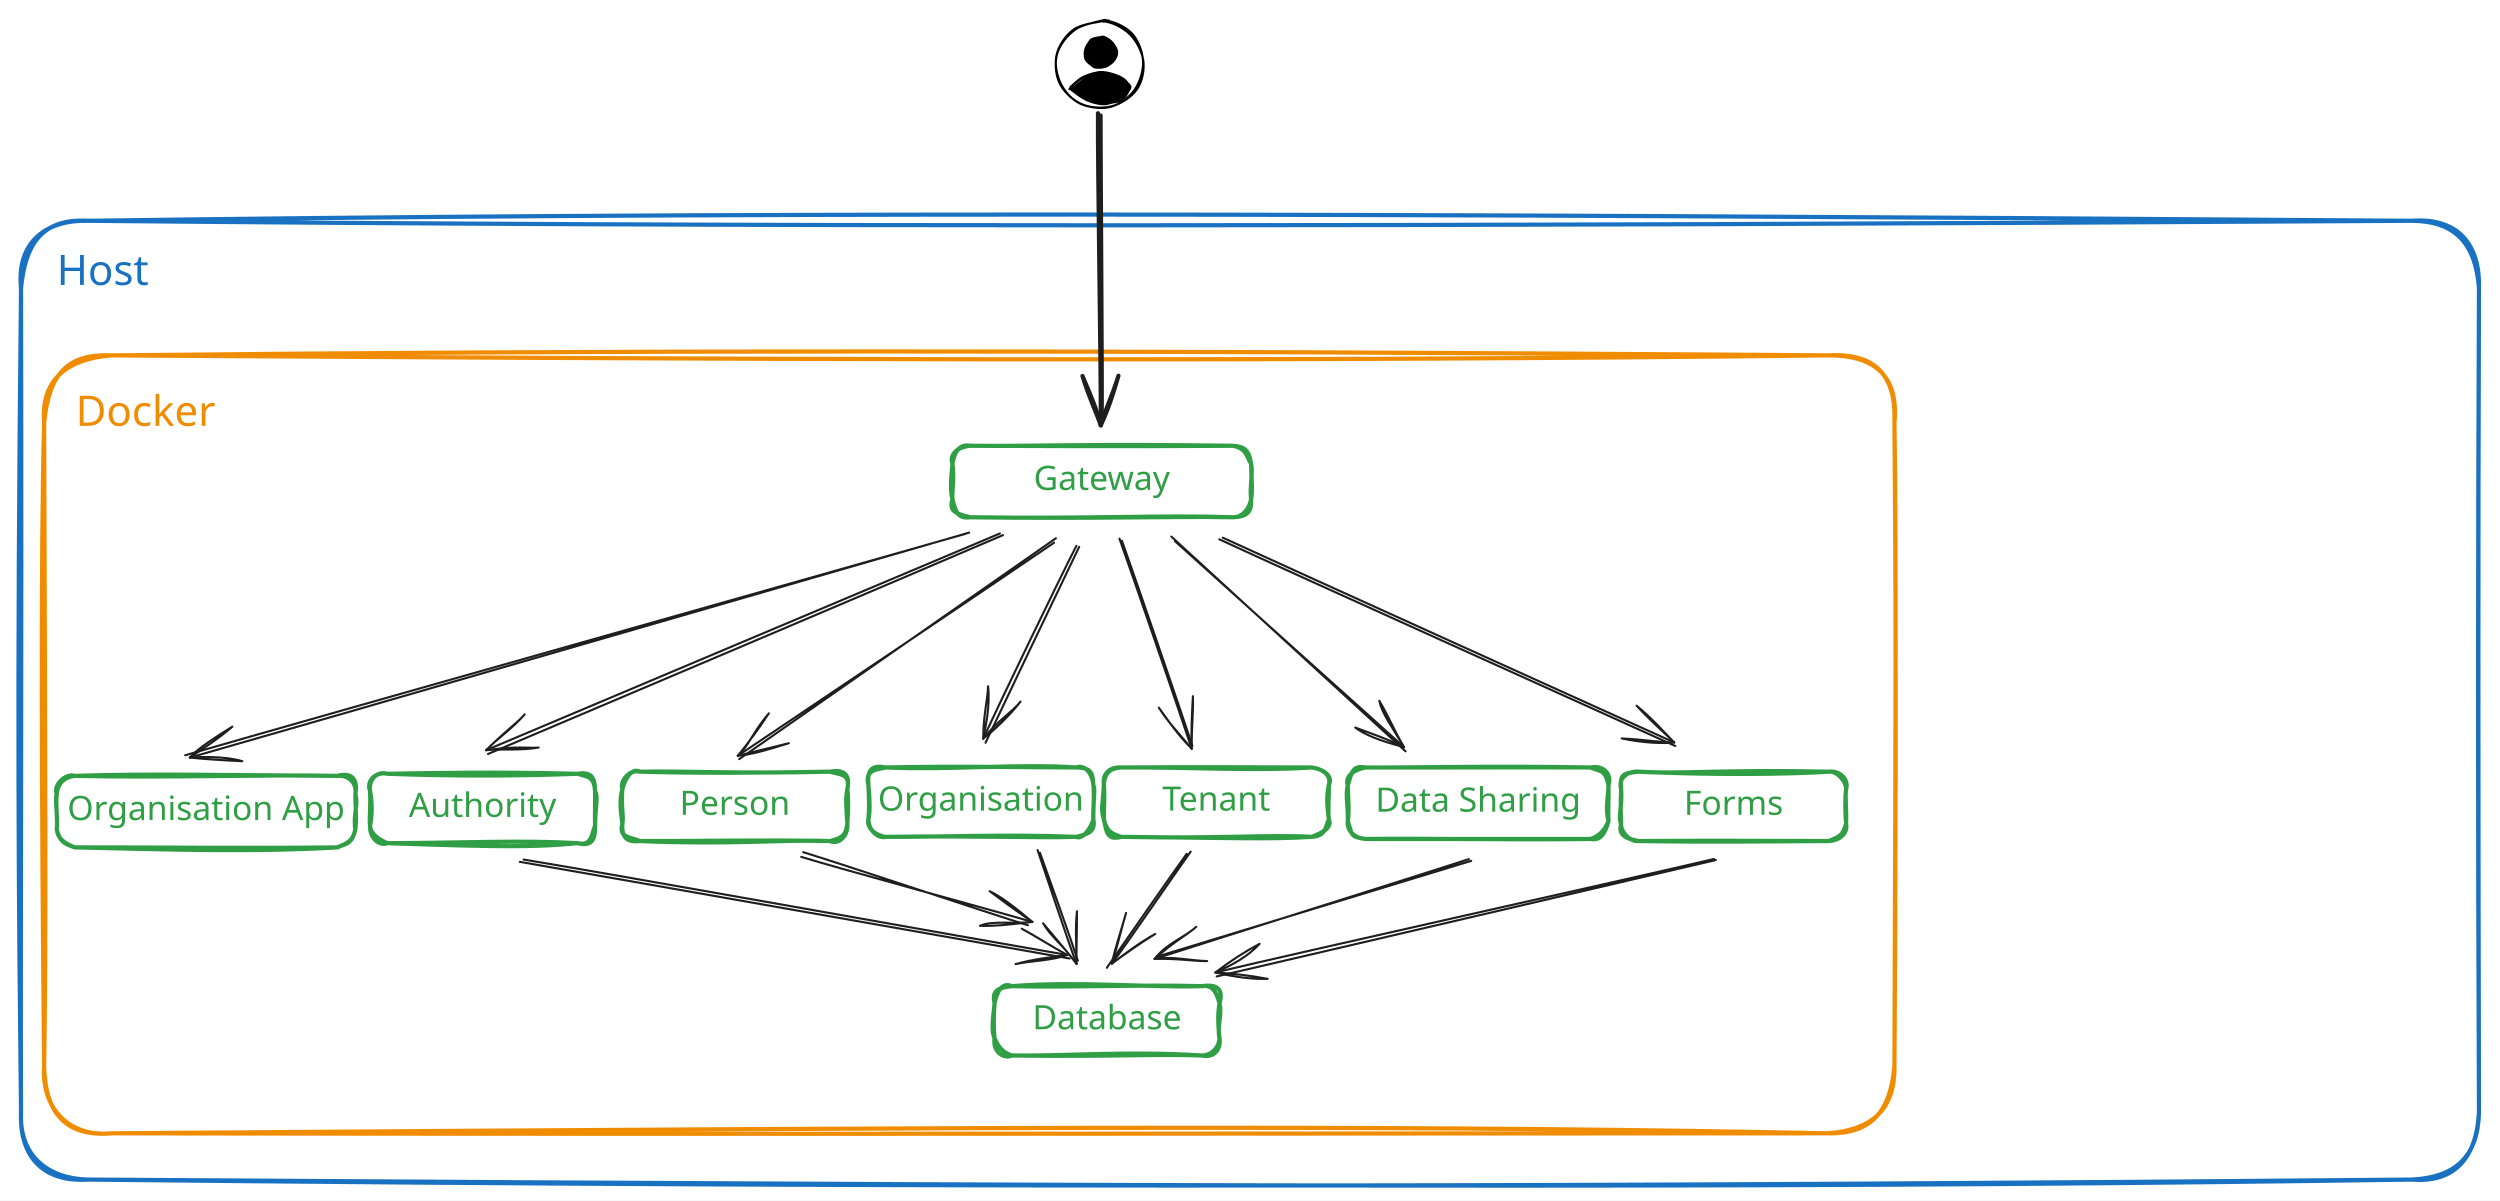
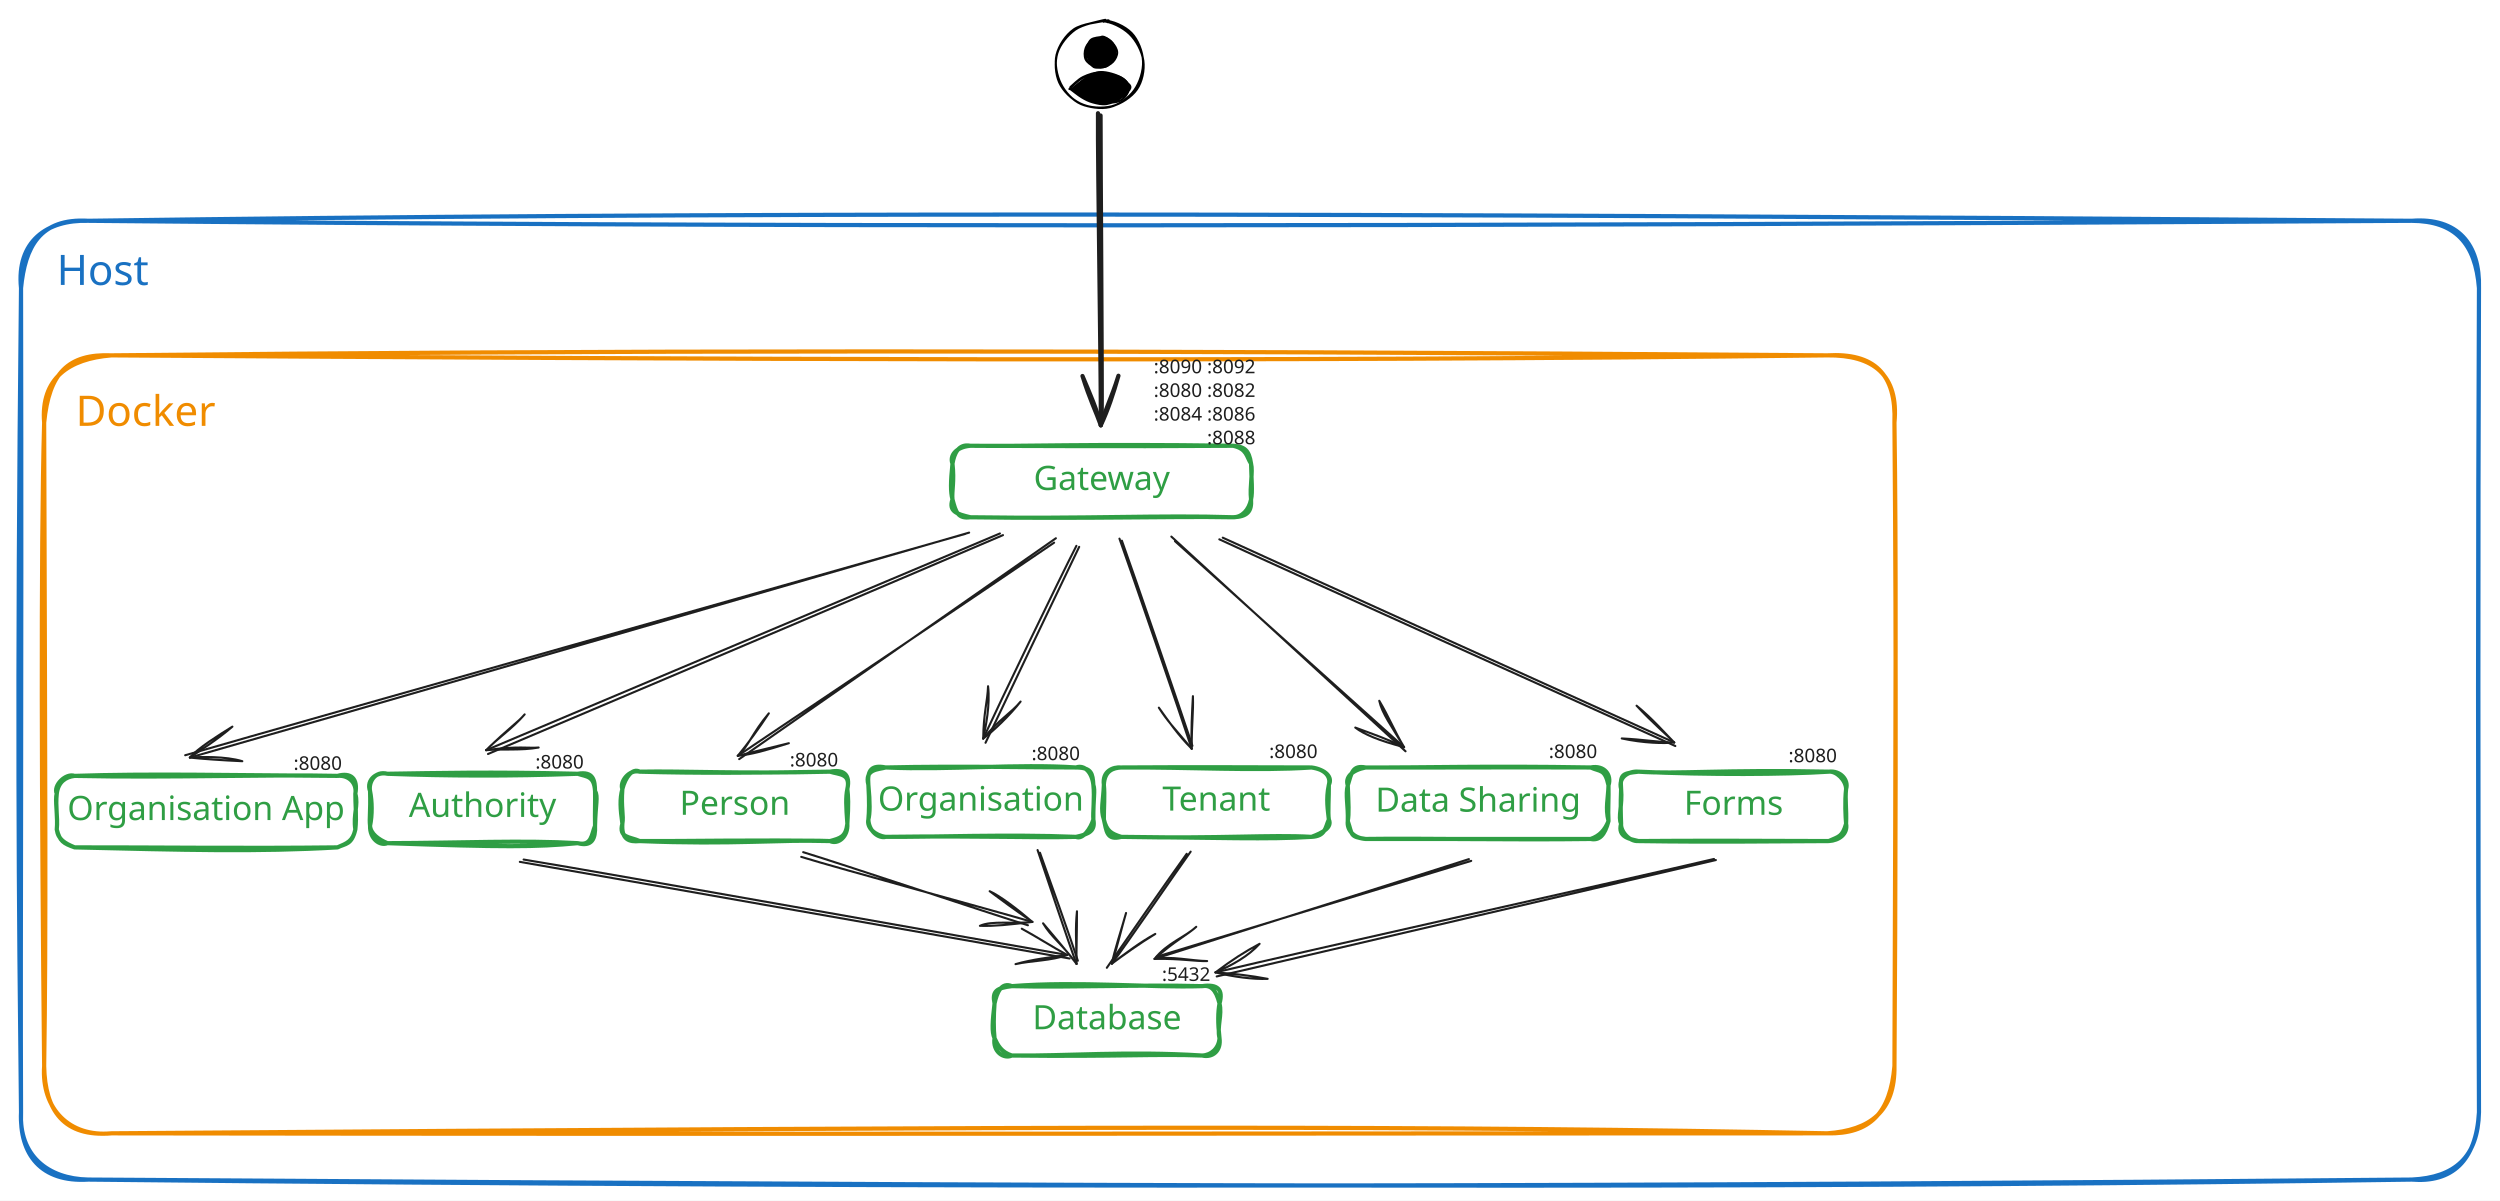
<svg xmlns="http://www.w3.org/2000/svg" version="1.1" viewBox="0 0 1189 571.009" width="1189" height="571.009">
  <defs>
    <style class="style-fonts">
      @font-face {
        font-family: "Virgil";
        src: url("https://excalidraw.com/Virgil.woff2");
      }
      @font-face {
        font-family: "Cascadia";
        src: url("https://excalidraw.com/Cascadia.woff2");
      }
      @font-face {
        font-family: "Assistant";
        src: url("https://excalidraw.com/Assistant-Regular.woff2");
      }
    </style>
  </defs>
  <rect x="0" y="0" width="1189" height="571.009" fill="#ffffff" />
  <g stroke-linecap="round" transform="translate(21 169.0094) rotate(0 440 185)">
    <path d="M32 0 C309.15 1.82, 585.9 3.15, 848 0 M32 0 C263.36 -2.39, 494.51 -2.59, 848 0 M848 0 C870.49 -1.3, 880.91 8.87, 880 32 M848 0 C870.06 -0.27, 882.15 9.33, 880 32 M880 32 C880.87 94.72, 880.6 157.07, 880 338 M880 32 C881 146.58, 880.49 262.46, 880 338 M880 338 C880.33 359.48, 868.48 368.61, 848 370 M880 338 C878.09 360.33, 868.38 370.48, 848 370 M848 370 C611.5 369.96, 376.31 370.53, 32 370 M848 370 C672.03 366.43, 496.47 366.51, 32 370 M32 370 C9.39 371.88, 0.38 359.3, 0 338 M32 370 C12.15 371.92, -1.41 358.48, 0 338 M0 338 C-1.24 216.17, -1.71 93.88, 0 32 M0 338 C0.96 273.59, 0.53 208.28, 0 32 M0 32 C-1.75 10.93, 11.75 1.58, 32 0 M0 32 C2.29 8.38, 11.4 -0.85, 32 0" stroke="#f08c00" stroke-width="2" fill="none" />
  </g>
  <g transform="translate(36 185.0094) rotate(0 32.98333 12.5)">
    <text x="0" y="17.52" font-family="Virgil, Segoe UI Emoji" font-size="20px" fill="#f08c00" text-anchor="start" style="white-space: pre;" direction="ltr" dominant-baseline="alphabetic">Docker</text>
  </g>
  <g stroke-linecap="round" transform="translate(10 105.0094) rotate(0 584.5 228)">
    <path d="M32 0 C343.09 2.93, 656.04 2.81, 1137 0 M32 0 C325.48 -4.08, 617.91 -3.82, 1137 0 M1137 0 C1157.56 0.11, 1167.35 10.63, 1169 32 M1137 0 C1158.86 -1.68, 1169.59 11.09, 1169 32 M1169 32 C1168.56 157.75, 1168.67 281.97, 1169 424 M1169 32 C1168.46 158, 1168.4 283.77, 1169 424 M1169 424 C1168.54 445.2, 1157.62 455.04, 1137 456 M1169 424 C1167.72 447.26, 1156.06 457.6, 1137 456 M1137 456 C792.99 459.09, 448.71 460.43, 32 456 M1137 456 C883.56 459.67, 629.27 459.99, 32 456 M32 456 C9.56 457.41, -0.83 444.22, 0 424 M32 456 C12.59 455.65, -1.04 444.41, 0 424 M0 424 C-1.08 327.08, -2.1 228.67, 0 32 M0 424 C-0.35 329.77, 0.42 236.72, 0 32 M0 32 C1.91 12.55, 8.89 -1.39, 32 0 M0 32 C-2.26 9.76, 12.31 -0.61, 32 0" stroke="#1971c2" stroke-width="2" fill="none" />
  </g>
  <g transform="translate(27 118.0094) rotate(0 22.13333 12.5)">
    <text x="0" y="17.52" font-family="Virgil, Segoe UI Emoji" font-size="20px" fill="#1971c2" text-anchor="start" style="white-space: pre;" direction="ltr" dominant-baseline="alphabetic">Host</text>
  </g>
  <g stroke-linecap="round" transform="translate(27 369.0094) rotate(0 71 17)">
    <path d="M8.5 0 C43.54 -1.18, 81.5 -0.31, 133.5 0 M8.5 0 C53.87 0.98, 99.88 -0.78, 133.5 0 M133.5 0 C139.94 -1.76, 143.34 1.2, 142 8.5 M133.5 0 C138.98 -0.56, 142.85 3.65, 142 8.5 M142 8.5 C143.51 14.02, 140.92 18.3, 142 25.5 M142 8.5 C141.93 12.95, 142.69 19.48, 142 25.5 M142 25.5 C140.84 30.99, 138.18 32.03, 133.5 34 M142 25.5 C140.25 32.89, 137.38 32.1, 133.5 34 M133.5 34 C95.64 36.23, 60.03 35.23, 8.5 34 M133.5 34 C88.77 34.54, 45.98 33.95, 8.5 34 M8.5 34 C3.1 32.11, 1.46 31.05, 0 25.5 M8.5 34 C3.77 32.04, 0.64 30.24, 0 25.5 M0 25.5 C0.66 19.82, -1 11.1, 0 8.5 M0 25.5 C0.53 19.64, -0.68 14.6, 0 8.5 M0 8.5 C-1.81 4.57, 4.23 -1.46, 8.5 0 M0 8.5 C0.64 2.84, 4.27 0.48, 8.5 0" stroke="#2f9e44" stroke-width="2" fill="none" />
  </g>
  <g transform="translate(32.68333 376.0094) rotate(0 65.31667 10)">
    <text x="65.317" y="14.016" font-family="Virgil, Segoe UI Emoji" font-size="16px" fill="#2f9e44" text-anchor="middle" style="white-space: pre;" direction="ltr" dominant-baseline="alphabetic">Organisation App</text>
  </g>
  <g stroke-linecap="round" transform="translate(453 212.0094) rotate(0 71 17)">
    <path d="M8.5 0 C35.74 0.36, 62.11 -0.98, 133.5 0 M8.5 0 C39.57 0.01, 70.9 0.41, 133.5 0 M133.5 0 C138.73 0.43, 141.05 1.89, 142 8.5 M133.5 0 C140.13 1.49, 139.77 5.12, 142 8.5 M142 8.5 C143.02 12.39, 141.28 19.38, 142 25.5 M142 8.5 C142.14 15.5, 142.83 22.08, 142 25.5 M142 25.5 C141 30.6, 137.59 34.04, 133.5 34 M142 25.5 C142.42 31.45, 140.1 33.71, 133.5 34 M133.5 34 C99.06 32.85, 63.09 34.86, 8.5 34 M133.5 34 C101.63 33.45, 69.99 34.79, 8.5 34 M8.5 34 C2.52 34.75, 1.62 31.62, 0 25.5 M8.5 34 C2.04 32.43, -1.93 31.3, 0 25.5 M0 25.5 C-0.97 21.89, -0.9 17.16, 0 8.5 M0 25.5 C-0.4 21.64, 0.97 16.95, 0 8.5 M0 8.5 C-1.47 4.74, 1.64 0.56, 8.5 0 M0 8.5 C0.79 3.79, 2.8 -1.1, 8.5 0" stroke="#2f9e44" stroke-width="2" fill="none" />
  </g>
  <g transform="translate(489.5 219.0094) rotate(0 34.5 10)">
    <text x="34.5" y="14.016" font-family="Virgil, Segoe UI Emoji" font-size="16px" fill="#2f9e44" text-anchor="middle" style="white-space: pre;" direction="ltr" dominant-baseline="alphabetic">Gateway</text>
  </g>
  <g stroke-linecap="round" transform="translate(413 365.0094) rotate(0 53.5 16.5)">
    <path d="M8.25 0 C38.59 1.37, 70.73 -1.89, 98.75 0 M8.25 0 C43.44 -0.78, 79.51 0.01, 98.75 0 M98.75 0 C102.89 -1.46, 106.37 2.46, 107 8.25 M98.75 0 C106.32 0.02, 106.65 3.03, 107 8.25 M107 8.25 C107.98 11.2, 106.92 14.17, 107 24.75 M107 8.25 C107.67 14.29, 106.67 21.67, 107 24.75 M107 24.75 C108.01 30, 105.24 31.66, 98.75 33 M107 24.75 C105.76 28.92, 102 34.48, 98.75 33 M98.75 33 C66.53 31.67, 29.54 33.16, 8.25 33 M98.75 33 C77.27 33.56, 54.93 32.38, 8.25 33 M8.25 33 C3.22 32.39, -0.89 28.62, 0 24.75 M8.25 33 C4.88 33.87, 0.18 30.33, 0 24.75 M0 24.75 C0.73 22, 0.84 16.92, 0 8.25 M0 24.75 C0.36 20.98, 0.47 16.31, 0 8.25 M0 8.25 C-0.65 0.98, 1.71 -1.3, 8.25 0 M0 8.25 C-1.94 0.61, 4.74 1.04, 8.25 0" stroke="#2f9e44" stroke-width="2" fill="none" />
  </g>
  <g transform="translate(418.3333 371.5094) rotate(0 48.16667 10)">
    <text x="48.167" y="14.016" font-family="Virgil, Segoe UI Emoji" font-size="16px" fill="#2f9e44" text-anchor="middle" style="white-space: pre;" direction="ltr" dominant-baseline="alphabetic">Organisation</text>
  </g>
  <g stroke-linecap="round" transform="translate(296 367.0094) rotate(0 53.5 16.5)">
    <path d="M8.25 0 C35.39 0.75, 63.74 0.61, 98.75 0 M8.25 0 C29.93 -0.42, 52.98 1.06, 98.75 0 M98.75 0 C103.21 1.43, 108.65 0.77, 107 8.25 M98.75 0 C104.82 -1.16, 108.59 0.95, 107 8.25 M107 8.25 C107.4 11.81, 107.63 15.21, 107 24.75 M107 8.25 C106.18 12.13, 106.39 16.59, 107 24.75 M107 24.75 C106.26 31.03, 103.76 31.61, 98.75 33 M107 24.75 C107.43 30.9, 102.64 34.81, 98.75 33 M98.75 33 C75.08 32.15, 53.05 34.84, 8.25 33 M98.75 33 C64.94 32.34, 29.55 33.15, 8.25 33 M8.25 33 C3.11 33.54, -0.51 32.22, 0 24.75 M8.25 33 C3.58 30.87, -1.87 31.58, 0 24.75 M0 24.75 C-1.01 17.57, -1.28 12.98, 0 8.25 M0 24.75 C0.7 20.77, -0.7 17.23, 0 8.25 M0 8.25 C1.4 2.72, 4.74 -1.9, 8.25 0 M0 8.25 C-1.41 4.92, 3.13 -1.29, 8.25 0" stroke="#2f9e44" stroke-width="2" fill="none" />
  </g>
  <g transform="translate(323.8833 373.5094) rotate(0 25.61667 10)">
    <text x="25.617" y="14.016" font-family="Virgil, Segoe UI Emoji" font-size="16px" fill="#2f9e44" text-anchor="middle" style="white-space: pre;" direction="ltr" dominant-baseline="alphabetic">Person</text>
  </g>
  <g stroke-linecap="round" transform="translate(176 368.0094) rotate(0 53.5 16.5)">
    <path d="M8.25 0 C32.31 -0.34, 56.42 -1, 98.75 0 M8.25 0 C36.81 1.03, 66.37 1.2, 98.75 0 M98.75 0 C103.22 1.48, 106.56 0.95, 107 8.25 M98.75 0 C106.39 -1.3, 106.91 3.22, 107 8.25 M107 8.25 C108.56 10.75, 107.2 14.63, 107 24.75 M107 8.25 C107.14 13.12, 106.86 17.85, 107 24.75 M107 24.75 C105.3 28.85, 105.46 34.56, 98.75 33 M107 24.75 C107.28 30.9, 105.57 34.84, 98.75 33 M98.75 33 C78.82 34.9, 63.4 34.91, 8.25 33 M98.75 33 C72.56 31.48, 44.29 32.91, 8.25 33 M8.25 33 C4.05 31.29, 0.24 28.48, 0 24.75 M8.25 33 C4.73 34.44, -0.18 31.04, 0 24.75 M0 24.75 C1.09 19.56, 0.98 13.09, 0 8.25 M0 24.75 C-0.44 20.94, 0.3 18.42, 0 8.25 M0 8.25 C-0.8 4.11, 2.22 -1.59, 8.25 0 M0 8.25 C-2.04 2.71, 3.48 -1.17, 8.25 0" stroke="#2f9e44" stroke-width="2" fill="none" />
  </g>
  <g transform="translate(193.35 374.5094) rotate(0 36.15 10)">
    <text x="36.15" y="14.016" font-family="Virgil, Segoe UI Emoji" font-size="16px" fill="#2f9e44" text-anchor="middle" style="white-space: pre;" direction="ltr" dominant-baseline="alphabetic">Authority</text>
  </g>
  <g stroke-linecap="round" transform="translate(771 367.0094) rotate(0 53.5 16.5)">
    <path d="M8.25 0 C26.96 1.27, 48.37 -1.07, 98.75 0 M8.25 0 C41.92 1.55, 77.95 1.33, 98.75 0 M98.75 0 C102.35 -0.42, 106.95 4.06, 107 8.25 M98.75 0 C104.31 -0.69, 108.35 3.96, 107 8.25 M107 8.25 C106.32 14.24, 106.73 21.55, 107 24.75 M107 8.25 C106.45 13.52, 107.29 17.56, 107 24.75 M107 24.75 C107.92 29.51, 103.78 32.72, 98.75 33 M107 24.75 C105.25 31, 103.54 30.83, 98.75 33 M98.75 33 C73.17 33.05, 46.5 33.56, 8.25 33 M98.75 33 C66.61 32.86, 33.37 32.77, 8.25 33 M8.25 33 C3.85 33.35, -0.34 28.29, 0 24.75 M8.25 33 C4.68 32.06, -1.91 31.39, 0 24.75 M0 24.75 C-1.58 21.69, 0.69 15.93, 0 8.25 M0 24.75 C-0.17 20.11, -0.31 16.27, 0 8.25 M0 8.25 C-1.58 2.24, 4.14 -0.39, 8.25 0 M0 8.25 C-0.54 0.99, 0.78 0.86, 8.25 0" stroke="#2f9e44" stroke-width="2" fill="none" />
  </g>
  <g transform="translate(802.6167 373.5094) rotate(0 21.88333 10)">
    <text x="21.883" y="14.016" font-family="Virgil, Segoe UI Emoji" font-size="16px" fill="#2f9e44" text-anchor="middle" style="white-space: pre;" direction="ltr" dominant-baseline="alphabetic">Forms</text>
  </g>
  <g stroke-linecap="round" transform="translate(641 365.0094) rotate(0 62 17)">
    <path d="M8.5 0 C41.3 0.1, 73.86 -0.16, 115.5 0 M8.5 0 C36.84 0.13, 65.46 -0.85, 115.5 0 M115.5 0 C122.08 -1.26, 125.62 3.58, 124 8.5 M115.5 0 C120.1 2.12, 122.33 0.57, 124 8.5 M124 8.5 C123.84 14.84, 122.44 19.1, 124 25.5 M124 8.5 C124.17 14.61, 123.66 20.47, 124 25.5 M124 25.5 C122.32 29.66, 119.84 32.55, 115.5 34 M124 25.5 C122.2 32.3, 119.68 34.84, 115.5 34 M115.5 34 C76.96 34.53, 35.1 33.6, 8.5 34 M115.5 34 C89.52 34.1, 64.83 33.93, 8.5 34 M8.5 34 C3.01 33.66, -0.52 29.9, 0 25.5 M8.5 34 C0.77 32.92, 2.27 32.04, 0 25.5 M0 25.5 C0.27 18.34, -1.2 13, 0 8.5 M0 25.5 C0.65 21.8, 0.36 17.55, 0 8.5 M0 8.5 C-1.28 4.81, 1.8 1.33, 8.5 0 M0 8.5 C1.83 2.56, 2.12 -1.19, 8.5 0" stroke="#2f9e44" stroke-width="2" fill="none" />
  </g>
  <g transform="translate(650.5167 372.0094) rotate(0 52.48333 10)">
    <text x="52.483" y="14.016" font-family="Virgil, Segoe UI Emoji" font-size="16px" fill="#2f9e44" text-anchor="middle" style="white-space: pre;" direction="ltr" dominant-baseline="alphabetic">Data Sharing</text>
  </g>
  <g stroke-linecap="round" transform="translate(525 365.0094) rotate(0 53.5 16.5)">
    <path d="M8.25 0 C41.19 -0.21, 72.46 1.78, 98.75 0 M8.25 0 C41.06 -0.22, 71.31 -0.07, 98.75 0 M98.75 0 C105.51 1, 108.89 4.62, 107 8.25 M98.75 0 C105.46 0.88, 108.06 4.59, 107 8.25 M107 8.25 C105.51 15.23, 106.59 20.45, 107 24.75 M107 8.25 C107.07 13.9, 106.48 21.49, 107 24.75 M107 24.75 C108.71 28.53, 104.01 31.07, 98.75 33 M107 24.75 C105.26 28.69, 105.4 32.69, 98.75 33 M98.75 33 C78.45 31.84, 57.19 33.96, 8.25 33 M98.75 33 C77.8 34.32, 55.29 33.37, 8.25 33 M8.25 33 C1.22 34.9, 1.26 30.15, 0 24.75 M8.25 33 C3.4 31.45, 1.33 30.2, 0 24.75 M0 24.75 C-1.65 19.79, -0.3 16.22, 0 8.25 M0 24.75 C-0.06 19.7, 0.51 13.06, 0 8.25 M0 8.25 C0.31 1.28, 4.68 0.2, 8.25 0 M0 8.25 C-0.87 1.8, 4.25 -0.36, 8.25 0" stroke="#2f9e44" stroke-width="2" fill="none" />
  </g>
  <g transform="translate(550.3667 371.5094) rotate(0 28.13333 10)">
    <text x="28.133" y="14.016" font-family="Virgil, Segoe UI Emoji" font-size="16px" fill="#2f9e44" text-anchor="middle" style="white-space: pre;" direction="ltr" dominant-baseline="alphabetic">Tenant</text>
  </g>
  <g stroke-linecap="round" transform="translate(473 469.0094) rotate(0 53.5 16.5)">
    <path d="M8.25 0 C39.93 -2.51, 74.14 0.83, 98.75 0 M8.25 0 C36.44 0.7, 67.21 -0.79, 98.75 0 M98.75 0 C106.04 -1.06, 108.92 1.52, 107 8.25 M98.75 0 C102.6 -0.58, 105.23 1.2, 107 8.25 M107 8.25 C108.34 13.68, 105.71 19.21, 107 24.75 M107 8.25 C106.25 12.37, 106.14 17.46, 107 24.75 M107 24.75 C106.71 29.63, 102.93 32.88, 98.75 33 M107 24.75 C107.84 30.65, 103.8 34.17, 98.75 33 M98.75 33 C63.46 30.75, 33.49 33.34, 8.25 33 M98.75 33 C76.97 32.14, 57.51 33.59, 8.25 33 M8.25 33 C4.43 34.8, -1 31.2, 0 24.75 M8.25 33 C3.2 31.41, 1.49 28.04, 0 24.75 M0 24.75 C-1.39 21.86, -0.99 16.84, 0 8.25 M0 24.75 C-0.5 20.49, -0.45 13.96, 0 8.25 M0 8.25 C-1.25 2.25, 1.09 0.87, 8.25 0 M0 8.25 C1.11 3.01, 3.26 -2.07, 8.25 0" stroke="#2f9e44" stroke-width="2" fill="none" />
  </g>
  <g transform="translate(486.95 475.5094) rotate(0 39.55 10)">
    <text x="39.55" y="14.016" font-family="Virgil, Segoe UI Emoji" font-size="16px" fill="#2f9e44" text-anchor="middle" style="white-space: pre;" direction="ltr" dominant-baseline="alphabetic">Database</text>
  </g>
  <g stroke-linecap="round">
    <g transform="translate(523 55.00937) rotate(0 0 73)">
      <path d="M0.43 -0.08 C0.41 24.2, 1.16 121.37, 0.98 145.81 M-0.8 -1.16 C-1 23.28, 0.7 122.97, 0.54 147.25" stroke="#1e1e1e" stroke-width="2" fill="none" />
    </g>
    <g transform="translate(523 55.00937) rotate(0 0 73)">
      <path d="M-8.17 123.82 C-4.84 134.63, -1.6 141.13, 0.54 147.25 M-8.17 123.82 C-4.63 132.24, -1.22 139.91, 0.54 147.25" stroke="#1e1e1e" stroke-width="2" fill="none" />
    </g>
    <g transform="translate(523 55.00937) rotate(0 0 73)">
      <path d="M8.93 123.7 C5.55 134.62, 2.06 141.16, 0.54 147.25 M8.93 123.7 C6.52 132.19, 3.98 139.9, 0.54 147.25" stroke="#1e1e1e" stroke-width="2" fill="none" />
    </g>
  </g>
  <mask />
  <g stroke-linecap="round" transform="translate(502.2406 10) rotate(0 20.75937 20.75937)">
    <path d="M21.45 0.26 C25.66 0.02, 31.26 2.04, 34.61 4.86 C37.96 7.67, 40.87 12.74, 41.54 17.15 C42.22 21.56, 41.08 27.46, 38.65 31.33 C36.22 35.2, 31.12 38.91, 26.97 40.37 C22.81 41.83, 17.77 41.71, 13.7 40.11 C9.64 38.5, 4.72 34.63, 2.59 30.75 C0.45 26.87, 0.02 21.18, 0.9 16.85 C1.78 12.53, 4.25 7.63, 7.89 4.8 C11.52 1.97, 20.07 0.63, 22.71 -0.13 C25.35 -0.89, 23.82 -0.1, 23.73 0.23 M16.89 0.76 C20.96 -0.44, 26.67 0.48, 30.43 2.45 C34.2 4.41, 37.78 8.42, 39.48 12.57 C41.19 16.73, 41.93 23.21, 40.66 27.38 C39.4 31.54, 35.7 35.34, 31.9 37.55 C28.11 39.75, 22.33 40.95, 17.9 40.61 C13.48 40.27, 8.22 38.59, 5.33 35.48 C2.44 32.37, 0.78 26.56, 0.58 21.94 C0.38 17.32, 1.54 11.4, 4.13 7.76 C6.72 4.13, 14.16 1.29, 16.11 0.14 C18.06 -1, 15.77 0.61, 15.83 0.89" stroke="none" stroke-width="0" fill="white" />
    <path d="M21.79 0.09 C26.04 0.13, 31.63 2.97, 34.92 6.11 C38.21 9.25, 40.94 14.52, 41.53 18.91 C42.12 23.31, 40.97 28.9, 38.46 32.5 C35.96 36.11, 30.94 39.39, 26.5 40.55 C22.07 41.71, 15.89 41.26, 11.85 39.47 C7.81 37.68, 4.21 33.71, 2.29 29.8 C0.36 25.9, -0.75 20.34, 0.28 16.04 C1.31 11.73, 4.59 6.68, 8.47 3.98 C12.34 1.28, 20.85 0.41, 23.53 -0.16 C26.22 -0.73, 24.65 0.16, 24.56 0.55 M22.54 -0.22 C26.81 -0.21, 32.74 2.45, 35.88 5.67 C39.03 8.89, 41.18 14.55, 41.4 19.1 C41.62 23.65, 39.84 29.33, 37.2 32.97 C34.55 36.61, 29.84 39.89, 25.54 40.93 C21.25 41.96, 15.42 41.1, 11.42 39.16 C7.42 37.21, 3.35 33.24, 1.54 29.26 C-0.26 25.28, -0.65 19.47, 0.61 15.28 C1.87 11.08, 5.49 6.7, 9.12 4.09 C12.76 1.49, 20.18 0.26, 22.44 -0.37 C24.7 -0.99, 22.74 -0.05, 22.66 0.35" stroke="#000000" stroke-width="1" fill="none" />
  </g>
  <g stroke-linecap="round" transform="translate(516.102 17.72242) rotate(0 7.362468 7.362468)">
    <path d="M7.93 -0.29 C9.44 -0.42, 11.52 0.44, 12.67 1.54 C13.82 2.63, 14.76 4.65, 14.83 6.29 C14.89 7.92, 13.87 9.99, 13.06 11.35 C12.25 12.7, 11.39 13.95, 9.97 14.41 C8.54 14.88, 5.94 14.74, 4.49 14.14 C3.04 13.55, 1.99 12.2, 1.29 10.83 C0.59 9.46, -0.01 7.51, 0.31 5.92 C0.62 4.32, 1.87 2.31, 3.19 1.27 C4.51 0.22, 7.36 -0.13, 8.23 -0.35 C9.09 -0.56, 8.47 -0.23, 8.37 -0.02 M8.02 0.15 C9.33 0.08, 10.92 0.73, 12.05 1.88 C13.17 3.03, 14.55 5.54, 14.77 7.03 C15 8.51, 14.34 9.68, 13.4 10.79 C12.47 11.9, 10.72 13.04, 9.18 13.7 C7.65 14.36, 5.51 15.22, 4.2 14.74 C2.89 14.26, 1.99 12.4, 1.31 10.81 C0.62 9.21, -0.18 6.8, 0.1 5.17 C0.37 3.55, 1.72 1.91, 2.94 1.04 C4.16 0.18, 6.62 0.26, 7.41 0 C8.2 -0.26, 7.7 -0.55, 7.66 -0.51" stroke="none" stroke-width="0" fill="black" />
    <path d="M8.06 0.34 C9.65 0.49, 11.73 1.57, 12.92 2.71 C14.11 3.85, 15.17 5.68, 15.22 7.17 C15.27 8.67, 14.35 10.49, 13.23 11.68 C12.11 12.87, 10.01 13.94, 8.5 14.3 C6.98 14.66, 5.53 14.48, 4.15 13.85 C2.77 13.21, 0.87 11.93, 0.22 10.48 C-0.43 9.04, -0.34 6.77, 0.24 5.16 C0.82 3.56, 2.26 1.71, 3.7 0.84 C5.13 -0.03, 8.03 0.03, 8.85 -0.07 C9.68 -0.17, 8.69 0.08, 8.64 0.26 M8.06 -0.31 C9.54 -0.28, 11.2 0.94, 12.18 2.11 C13.17 3.27, 13.87 5.11, 13.99 6.65 C14.12 8.19, 13.76 10.12, 12.94 11.33 C12.11 12.53, 10.49 13.44, 9.04 13.86 C7.59 14.27, 5.61 14.36, 4.24 13.83 C2.88 13.29, 1.47 11.94, 0.85 10.67 C0.23 9.39, 0.21 7.77, 0.53 6.19 C0.84 4.62, 1.55 2.25, 2.76 1.19 C3.97 0.14, 7.03 0.06, 7.78 -0.13 C8.53 -0.32, 7.26 -0.18, 7.25 0.05" stroke="#000000" stroke-width="1" fill="none" />
  </g>
  <g stroke-linecap="round">
    <g transform="translate(508.8328 41.88335) rotate(0 14.32874 -0.05583047)" fill-rule="evenodd">
      <path d="M-0.01 0.53 C1.24 -0.28, 4.51 -3.4, 6.96 -4.84 C9.42 -6.28, 11.75 -8.02, 14.7 -8.12 C17.65 -8.22, 22.34 -6.8, 24.66 -5.43 C26.97 -4.06, 28.89 -1.8, 28.6 0.11 C28.32 2.02, 25 4.77, 22.94 6.03 C20.87 7.3, 18.44 7.69, 16.2 7.71 C13.96 7.73, 11.48 6.84, 9.49 6.15 C7.5 5.47, 5.86 4.74, 4.26 3.63 C2.66 2.51, 0.44 -0.03, -0.13 -0.54" stroke="none" stroke-width="0" fill="black" fill-rule="evenodd" />
      <path d="M0.29 -0.48 C1.32 -1.28, 3.94 -4.13, 6.35 -5.27 C8.77 -6.42, 11.85 -7.53, 14.76 -7.35 C17.67 -7.17, 21.47 -5.34, 23.81 -4.19 C26.15 -3.05, 28.74 -1.95, 28.79 -0.48 C28.85 0.99, 26.04 3.28, 24.16 4.62 C22.28 5.97, 19.71 7.22, 17.51 7.59 C15.31 7.96, 12.95 7.35, 10.96 6.82 C8.98 6.29, 7.43 5.48, 5.61 4.39 C3.78 3.31, 1.02 0.98, 0.03 0.31 M-0.22 0.47 C0.73 -0.23, 3.48 -3.53, 5.95 -4.72 C8.41 -5.92, 11.54 -6.62, 14.56 -6.68 C17.59 -6.74, 21.83 -6.14, 24.1 -5.08 C26.37 -4.01, 28.09 -2.05, 28.2 -0.28 C28.3 1.49, 26.46 4.33, 24.71 5.56 C22.95 6.79, 20.04 6.93, 17.66 7.09 C15.29 7.24, 12.58 7.04, 10.47 6.48 C8.36 5.91, 6.7 4.74, 5.02 3.71 C3.34 2.67, 1.29 0.99, 0.39 0.27" stroke="#000000" stroke-width="1" fill="none" />
    </g>
  </g>
  <mask />
  <g stroke-linecap="round">
    <g transform="translate(248 410.0094) rotate(0 130.5 22.5)">
      <path d="M-0.76 -0.11 C42.66 7.39, 216.98 38.23, 260.71 45.86 M1.04 -1.21 C44.26 5.89, 216.25 36.71, 259.61 44.19" stroke="#1e1e1e" stroke-width="1" fill="none" />
    </g>
    <g transform="translate(248 410.0094) rotate(0 130.5 22.5)">
      <path d="M234.99 48.53 C242.54 46.84, 251.92 46.98, 259.61 44.19 M234.99 48.53 C242.96 46.26, 251.68 45.24, 259.61 44.19" stroke="#1e1e1e" stroke-width="1" fill="none" />
    </g>
    <g transform="translate(248 410.0094) rotate(0 130.5 22.5)">
      <path d="M237.96 31.69 C244.69 35.29, 253.13 40.74, 259.61 44.19 M237.96 31.69 C244.75 35.38, 252.42 40.32, 259.61 44.19" stroke="#1e1e1e" stroke-width="1" fill="none" />
    </g>
  </g>
  <mask />
  <g stroke-linecap="round">
    <g transform="translate(381 406.0094) rotate(0 54.5 16.5)">
      <path d="M1 -0.72 C19.02 4.77, 89.82 28.5, 107.87 34.04 M0.07 1.52 C18.46 7.2, 91.88 27.11, 109.98 32.46" stroke="#1e1e1e" stroke-width="1" fill="none" />
    </g>
    <g transform="translate(381 406.0094) rotate(0 54.5 16.5)">
      <path d="M85.05 34.31 C90.8 31.7, 100.69 33.54, 109.98 32.46 M85.05 34.31 C92.4 34.52, 98.41 33.8, 109.98 32.46" stroke="#1e1e1e" stroke-width="1" fill="none" />
    </g>
    <g transform="translate(381 406.0094) rotate(0 54.5 16.5)">
      <path d="M89.69 17.85 C94.3 19.87, 102.89 26.32, 109.98 32.46 M89.69 17.85 C95.7 22.35, 100.5 25.91, 109.98 32.46" stroke="#1e1e1e" stroke-width="1" fill="none" />
    </g>
  </g>
  <mask />
  <g stroke-linecap="round">
    <g transform="translate(494 406.0094) rotate(0 9 25.5)">
      <path d="M0.61 -0.44 C3.72 8.09, 15.86 42.15, 18.62 50.91 M-0.53 -1.72 C2.48 7.03, 14.63 43.72, 18 52.4" stroke="#1e1e1e" stroke-width="1" fill="none" />
    </g>
    <g transform="translate(494 406.0094) rotate(0 9 25.5)">
      <path d="M2.09 33.12 C6.01 39.77, 11.29 43.1, 18 52.4 M2.09 33.12 C8.49 40.61, 14.43 47.76, 18 52.4" stroke="#1e1e1e" stroke-width="1" fill="none" />
    </g>
    <g transform="translate(494 406.0094) rotate(0 9 25.5)">
      <path d="M18.2 27.4 C17.36 35.82, 17.88 40.84, 18 52.4 M18.2 27.4 C18.24 37.1, 17.86 46.48, 18 52.4" stroke="#1e1e1e" stroke-width="1" fill="none" />
    </g>
  </g>
  <mask />
  <g stroke-linecap="round">
    <g transform="translate(565 406.0094) rotate(0 -19 27)">
      <path d="M-0.61 0.06 C-7.13 9.04, -32.28 45.14, -38.59 54.27 M1.27 -0.96 C-4.89 7.61, -29.39 43.31, -36.18 52.29" stroke="#1e1e1e" stroke-width="1" fill="none" />
    </g>
    <g transform="translate(565 406.0094) rotate(0 -19 27)">
      <path d="M-29.45 28.21 C-31.6 35.5, -33.57 44.03, -36.18 52.29 M-29.45 28.21 C-31.67 36.24, -35.03 46.07, -36.18 52.29" stroke="#1e1e1e" stroke-width="1" fill="none" />
    </g>
    <g transform="translate(565 406.0094) rotate(0 -19 27)">
      <path d="M-15.55 38.17 C-22.52 41.96, -29.28 47.05, -36.18 52.29 M-15.55 38.17 C-22.83 42.55, -31.33 48.69, -36.18 52.29" stroke="#1e1e1e" stroke-width="1" fill="none" />
    </g>
  </g>
  <mask />
  <g stroke-linecap="round">
    <g transform="translate(699 409.0094) rotate(0 -74.5 23.5)">
      <path d="M0.7 0.42 C-24.16 7.91, -123.8 38.38, -148.95 46.02 M-0.4 -0.41 C-25.42 7.72, -125.28 39.11, -149.87 47.04" stroke="#1e1e1e" stroke-width="1" fill="none" />
    </g>
    <g transform="translate(699 409.0094) rotate(0 -74.5 23.5)">
      <path d="M-130.07 31.78 C-135.49 36.78, -144.05 39.52, -149.87 47.04 M-130.07 31.78 C-134.56 35.85, -140.15 38.29, -149.87 47.04" stroke="#1e1e1e" stroke-width="1" fill="none" />
    </g>
    <g transform="translate(699 409.0094) rotate(0 -74.5 23.5)">
      <path d="M-124.89 48.07 C-132.08 47.98, -142.27 45.58, -149.87 47.04 M-124.89 48.07 C-130.75 48.25, -137.58 46.81, -149.87 47.04" stroke="#1e1e1e" stroke-width="1" fill="none" />
    </g>
  </g>
  <mask />
  <g stroke-linecap="round">
    <g transform="translate(815 408.0094) rotate(0 -118.5 28)">
      <path d="M1.06 1.03 C-38.41 10.24, -196.75 47.22, -236.33 56.39 M0.15 0.52 C-39.45 9.87, -197.41 44.99, -236.92 54.47" stroke="#1e1e1e" stroke-width="1" fill="none" />
    </g>
    <g transform="translate(815 408.0094) rotate(0 -118.5 28)">
      <path d="M-215.94 40.87 C-221.23 46.79, -229.41 51.25, -236.92 54.47 M-215.94 40.87 C-222.73 44.46, -229.23 48.61, -236.92 54.47" stroke="#1e1e1e" stroke-width="1" fill="none" />
    </g>
    <g transform="translate(815 408.0094) rotate(0 -118.5 28)">
      <path d="M-212.11 57.53 C-218.85 57.83, -228.34 56.63, -236.92 54.47 M-212.11 57.53 C-220.12 56.01, -227.79 55.08, -236.92 54.47" stroke="#1e1e1e" stroke-width="1" fill="none" />
    </g>
  </g>
  <mask />
  <g stroke-linecap="round">
    <g transform="translate(460.1025 253.0094) rotate(0 -185.5388 53.5)">
      <path d="M-0.91 0.88 C-63.07 18.58, -310.26 88.31, -372.02 106.18 M0.81 0.3 C-61.06 18.13, -307.59 89.62, -369.8 107.29" stroke="#1e1e1e" stroke-width="1" fill="none" />
    </g>
    <g transform="translate(460.1025 253.0094) rotate(0 -185.5388 53.5)">
      <path d="M-349.58 92.58 C-355.74 96.41, -366.19 102.89, -369.8 107.29 M-349.58 92.58 C-356.54 98.65, -365.54 104.35, -369.8 107.29" stroke="#1e1e1e" stroke-width="1" fill="none" />
    </g>
    <g transform="translate(460.1025 253.0094) rotate(0 -185.5388 53.5)">
      <path d="M-344.86 109.02 C-352.79 106.61, -365.02 106.9, -369.8 107.29 M-344.86 109.02 C-353.7 108.64, -364.55 107.91, -369.8 107.29" stroke="#1e1e1e" stroke-width="1" fill="none" />
    </g>
  </g>
  <mask />
  <g stroke-linecap="round">
    <g transform="translate(477 254.0094) rotate(0 -122.5 52)">
      <path d="M0.01 0.5 C-40.64 18.02, -203.93 87.25, -244.9 104.59 M-1.44 -0.29 C-42.15 16.93, -205.47 85.66, -245.8 102.77" stroke="#1e1e1e" stroke-width="1" fill="none" />
    </g>
    <g transform="translate(477 254.0094) rotate(0 -122.5 52)">
      <path d="M-227.48 85.76 C-230.69 89.6, -234.5 91.72, -245.8 102.77 M-227.48 85.76 C-233.4 92.62, -240.31 97.07, -245.8 102.77" stroke="#1e1e1e" stroke-width="1" fill="none" />
    </g>
    <g transform="translate(477 254.0094) rotate(0 -122.5 52)">
      <path d="M-220.83 101.51 C-225.4 101.95, -230.64 100.67, -245.8 102.77 M-220.83 101.51 C-229.04 103.02, -238.22 102.09, -245.8 102.77" stroke="#1e1e1e" stroke-width="1" fill="none" />
    </g>
  </g>
  <mask />
  <g stroke-linecap="round">
    <g transform="translate(501 257.0094) rotate(0 -75 51.5)">
      <path d="M1.17 -1.01 C-23.92 16.52, -124.28 86.57, -149.44 104.03 M0.33 1.08 C-24.97 18.4, -124.97 85.67, -150.1 102.45" stroke="#1e1e1e" stroke-width="1" fill="none" />
    </g>
    <g transform="translate(501 257.0094) rotate(0 -75 51.5)">
      <path d="M-135.35 82.26 C-143.04 91.29, -145.46 98.66, -150.1 102.45 M-135.35 82.26 C-139.93 89.29, -145.32 96.64, -150.1 102.45" stroke="#1e1e1e" stroke-width="1" fill="none" />
    </g>
    <g transform="translate(501 257.0094) rotate(0 -75 51.5)">
      <path d="M-125.83 96.46 C-137.13 99.99, -143.31 101.75, -150.1 102.45 M-125.83 96.46 C-133.91 98.4, -142.73 100.63, -150.1 102.45" stroke="#1e1e1e" stroke-width="1" fill="none" />
    </g>
  </g>
  <mask />
  <g stroke-linecap="round">
    <g transform="translate(513 259.0094) rotate(0 -22 47)">
      <path d="M0.26 1.08 C-7.28 16.66, -36.97 78.82, -44.28 94.25 M-1.07 0.6 C-8.87 15.73, -38.2 76.57, -45.38 92.25" stroke="#1e1e1e" stroke-width="1" fill="none" />
    </g>
    <g transform="translate(513 259.0094) rotate(0 -22 47)">
      <path d="M-43.08 67.36 C-42 76.31, -44.25 86.88, -45.38 92.25 M-43.08 67.36 C-43.36 74.85, -45.24 79.95, -45.38 92.25" stroke="#1e1e1e" stroke-width="1" fill="none" />
    </g>
    <g transform="translate(513 259.0094) rotate(0 -22 47)">
      <path d="M-27.61 74.66 C-32.43 80.88, -40.52 88.7, -45.38 92.25 M-27.61 74.66 C-32 80.08, -38.02 83.22, -45.38 92.25" stroke="#1e1e1e" stroke-width="1" fill="none" />
    </g>
  </g>
  <mask />
  <g stroke-linecap="round">
    <g transform="translate(533 257.0094) rotate(0 16.5 49)">
      <path d="M0.57 0.14 C6.38 16.27, 28.7 81.37, 34.12 97.7 M-0.59 -0.83 C5.22 15.39, 28.27 82.36, 33.77 99.08" stroke="#1e1e1e" stroke-width="1" fill="none" />
    </g>
    <g transform="translate(533 257.0094) rotate(0 16.5 49)">
      <path d="M18.15 79.56 C22.28 86.05, 25.31 89.04, 33.77 99.08 M18.15 79.56 C22.76 85.99, 27.31 92.64, 33.77 99.08" stroke="#1e1e1e" stroke-width="1" fill="none" />
    </g>
    <g transform="translate(533 257.0094) rotate(0 16.5 49)">
      <path d="M34.35 74.09 C34.63 81.97, 33.77 86.28, 33.77 99.08 M34.35 74.09 C33.91 82.13, 33.43 90.47, 33.77 99.08" stroke="#1e1e1e" stroke-width="1" fill="none" />
    </g>
  </g>
  <mask />
  <g stroke-linecap="round">
    <g transform="translate(558 256.0094) rotate(0 55 50.5)">
      <path d="M-0.9 -0.8 C17.65 16.21, 91.81 84.25, 110.47 101.3 M0.83 1.4 C19.33 18.09, 91.43 82.99, 109.77 99.33" stroke="#1e1e1e" stroke-width="1" fill="none" />
    </g>
    <g transform="translate(558 256.0094) rotate(0 55 50.5)">
      <path d="M86.57 90.02 C90.56 93.14, 97.77 96.25, 109.77 99.33 M86.57 90.02 C95.21 93.24, 101.59 95.34, 109.77 99.33" stroke="#1e1e1e" stroke-width="1" fill="none" />
    </g>
    <g transform="translate(558 256.0094) rotate(0 55 50.5)">
      <path d="M97.98 77.28 C99.25 83.27, 103.81 89.34, 109.77 99.33 M97.98 77.28 C102.59 84.98, 105.07 91.45, 109.77 99.33" stroke="#1e1e1e" stroke-width="1" fill="none" />
    </g>
  </g>
  <mask />
  <g stroke-linecap="round">
    <g transform="translate(581 256.0094) rotate(0 107.5 49)">
      <path d="M-1.08 0.5 C34.71 17.11, 179.69 82.43, 215.78 98.8 M0.55 -0.29 C36.17 16.07, 179.5 80.92, 215.24 97.1" stroke="#1e1e1e" stroke-width="1" fill="none" />
    </g>
    <g transform="translate(581 256.0094) rotate(0 107.5 49)">
      <path d="M190.31 95.2 C200.69 97.45, 210.75 97.68, 215.24 97.1 M190.31 95.2 C200.27 95.64, 209.01 97.16, 215.24 97.1" stroke="#1e1e1e" stroke-width="1" fill="none" />
    </g>
    <g transform="translate(581 256.0094) rotate(0 107.5 49)">
      <path d="M197.36 79.62 C204.92 87.79, 212.28 93.99, 215.24 97.1 M197.36 79.62 C204.84 85.73, 211.04 92.87, 215.24 97.1" stroke="#1e1e1e" stroke-width="1" fill="none" />
    </g>
  </g>
  <mask />
+   <g transform="translate(136.9667 358.2594) rotate(0 14.16667 5.629139)">
+     <text x="14.167" y="7.89" font-family="Virgil, Segoe UI Emoji" font-size="9.007px" fill="#1e1e1e" text-anchor="middle" style="white-space: pre;" direction="ltr" dominant-baseline="alphabetic">:8080</text>
+   </g>
+   <g transform="translate(251.9667 357.6302) rotate(0 14.16667 5.629139)">
+     <text x="14.167" y="7.89" font-family="Virgil, Segoe UI Emoji" font-size="9.007px" fill="#1e1e1e" text-anchor="middle" style="white-space: pre;" direction="ltr" dominant-baseline="alphabetic">:8080</text>
+   </g>
+   <g transform="translate(372.9667 356.6302) rotate(0 14.16667 5.629139)">
+     <text x="14.167" y="7.89" font-family="Virgil, Segoe UI Emoji" font-size="9.007px" fill="#1e1e1e" text-anchor="middle" style="white-space: pre;" direction="ltr" dominant-baseline="alphabetic">:8080</text>
+   </g>
+   <g transform="translate(487.9667 353.6302) rotate(0 14.16667 5.629139)">
+     <text x="14.167" y="7.89" font-family="Virgil, Segoe UI Emoji" font-size="9.007px" fill="#1e1e1e" text-anchor="middle" style="white-space: pre;" direction="ltr" dominant-baseline="alphabetic">:8080</text>
+   </g>
+   <g transform="translate(600.9667 352.6302) rotate(0 14.16667 5.629139)">
+     <text x="14.167" y="7.89" font-family="Virgil, Segoe UI Emoji" font-size="9.007px" fill="#1e1e1e" text-anchor="middle" style="white-space: pre;" direction="ltr" dominant-baseline="alphabetic">:8080</text>
+   </g>
+   <g transform="translate(733.9667 352.6302) rotate(0 14.16667 5.629139)">
+     <text x="14.167" y="7.89" font-family="Virgil, Segoe UI Emoji" font-size="9.007px" fill="#1e1e1e" text-anchor="middle" style="white-space: pre;" direction="ltr" dominant-baseline="alphabetic">:8080</text>
+   </g>
+   <g transform="translate(847.9667 354.6302) rotate(0 14.16667 5.629139)">
+     <text x="14.167" y="7.89" font-family="Virgil, Segoe UI Emoji" font-size="9.007px" fill="#1e1e1e" text-anchor="middle" style="white-space: pre;" direction="ltr" dominant-baseline="alphabetic">:8080</text>
+   </g>
+   <g transform="translate(551.1167 458.6302) rotate(0 13.01667 5.629139)">
+     <text x="13.017" y="7.89" font-family="Virgil, Segoe UI Emoji" font-size="9.007px" fill="#1e1e1e" text-anchor="middle" style="white-space: pre;" direction="ltr" dominant-baseline="alphabetic">:5432</text>
+   </g>
+   <g transform="translate(535.6667 169.6302) rotate(0 30.71667 22.51656)">
+     <text x="61.433" y="7.89" font-family="Virgil, Segoe UI Emoji" font-size="9.007px" fill="#1e1e1e" text-anchor="end" style="white-space: pre;" direction="ltr" dominant-baseline="alphabetic">:8090 :8092</text>
+     <text x="61.433" y="19.148" font-family="Virgil, Segoe UI Emoji" font-size="9.007px" fill="#1e1e1e" text-anchor="end" style="white-space: pre;" direction="ltr" dominant-baseline="alphabetic">:8080 :8082</text>
+     <text x="61.433" y="30.406" font-family="Virgil, Segoe UI Emoji" font-size="9.007px" fill="#1e1e1e" text-anchor="end" style="white-space: pre;" direction="ltr" dominant-baseline="alphabetic">:8084 :8086</text>
+     <text x="61.433" y="41.665" font-family="Virgil, Segoe UI Emoji" font-size="9.007px" fill="#1e1e1e" text-anchor="end" style="white-space: pre;" direction="ltr" dominant-baseline="alphabetic">:8088</text>
+   </g>
</svg>
